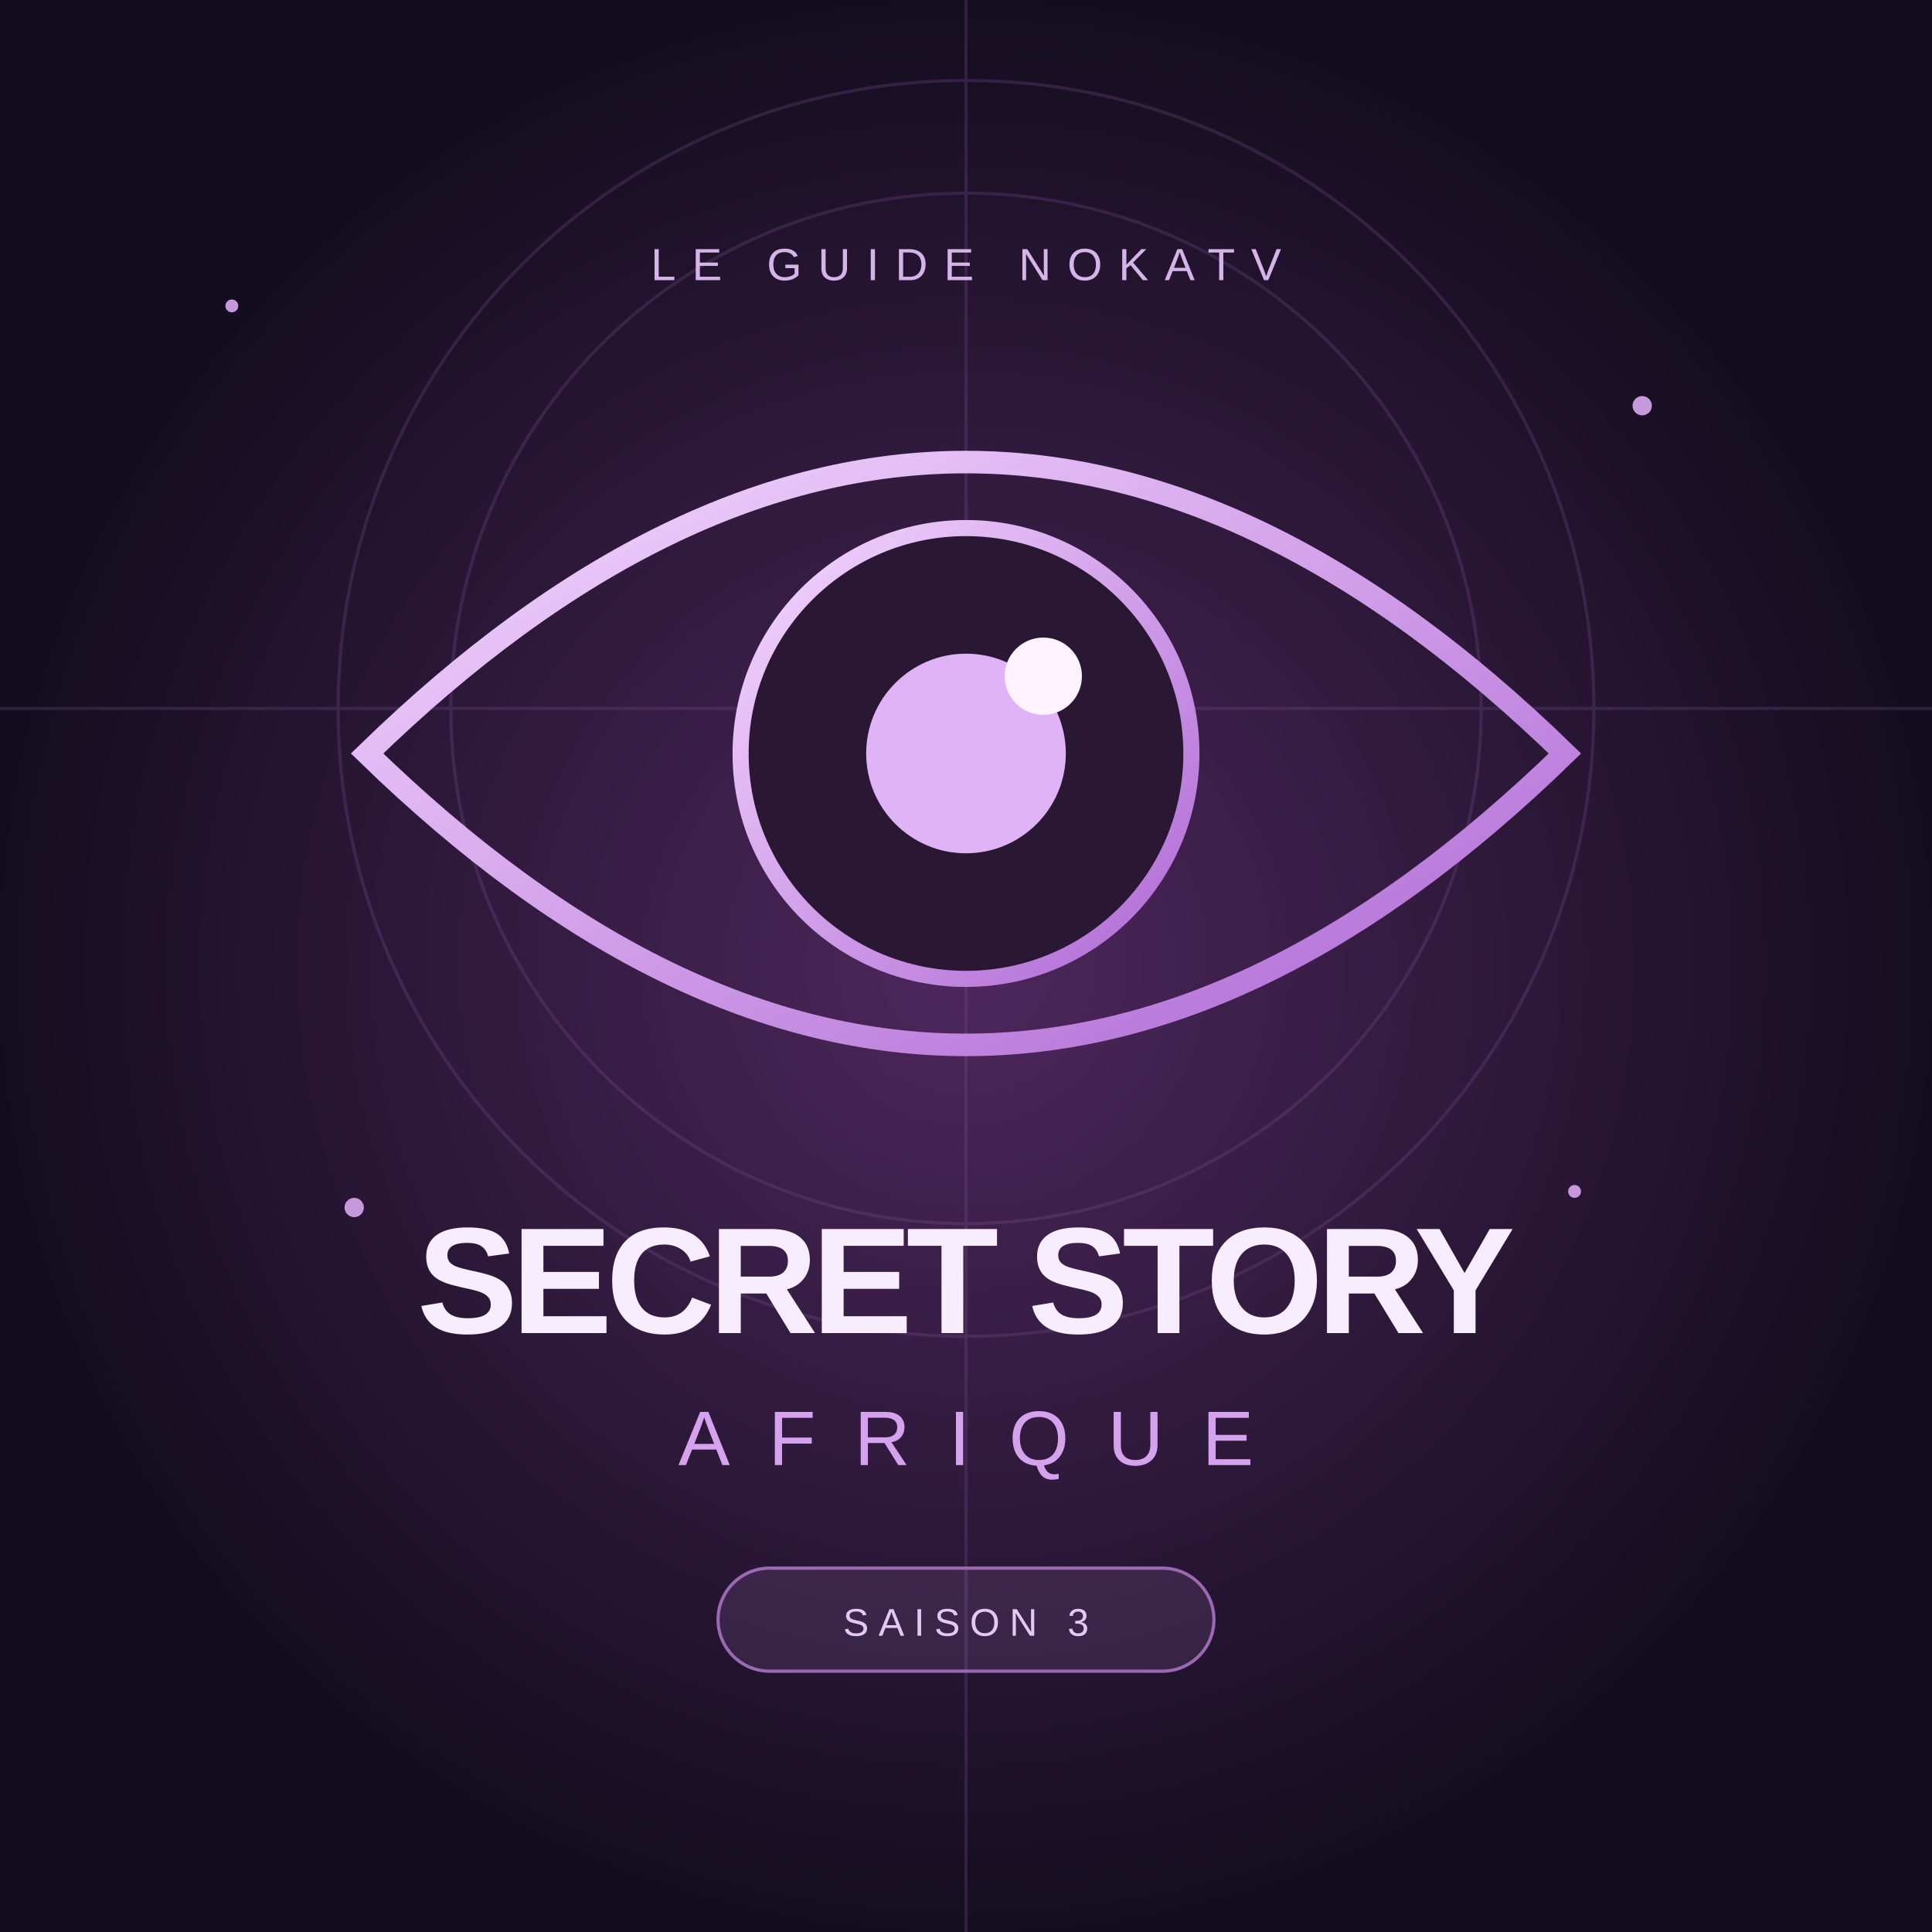
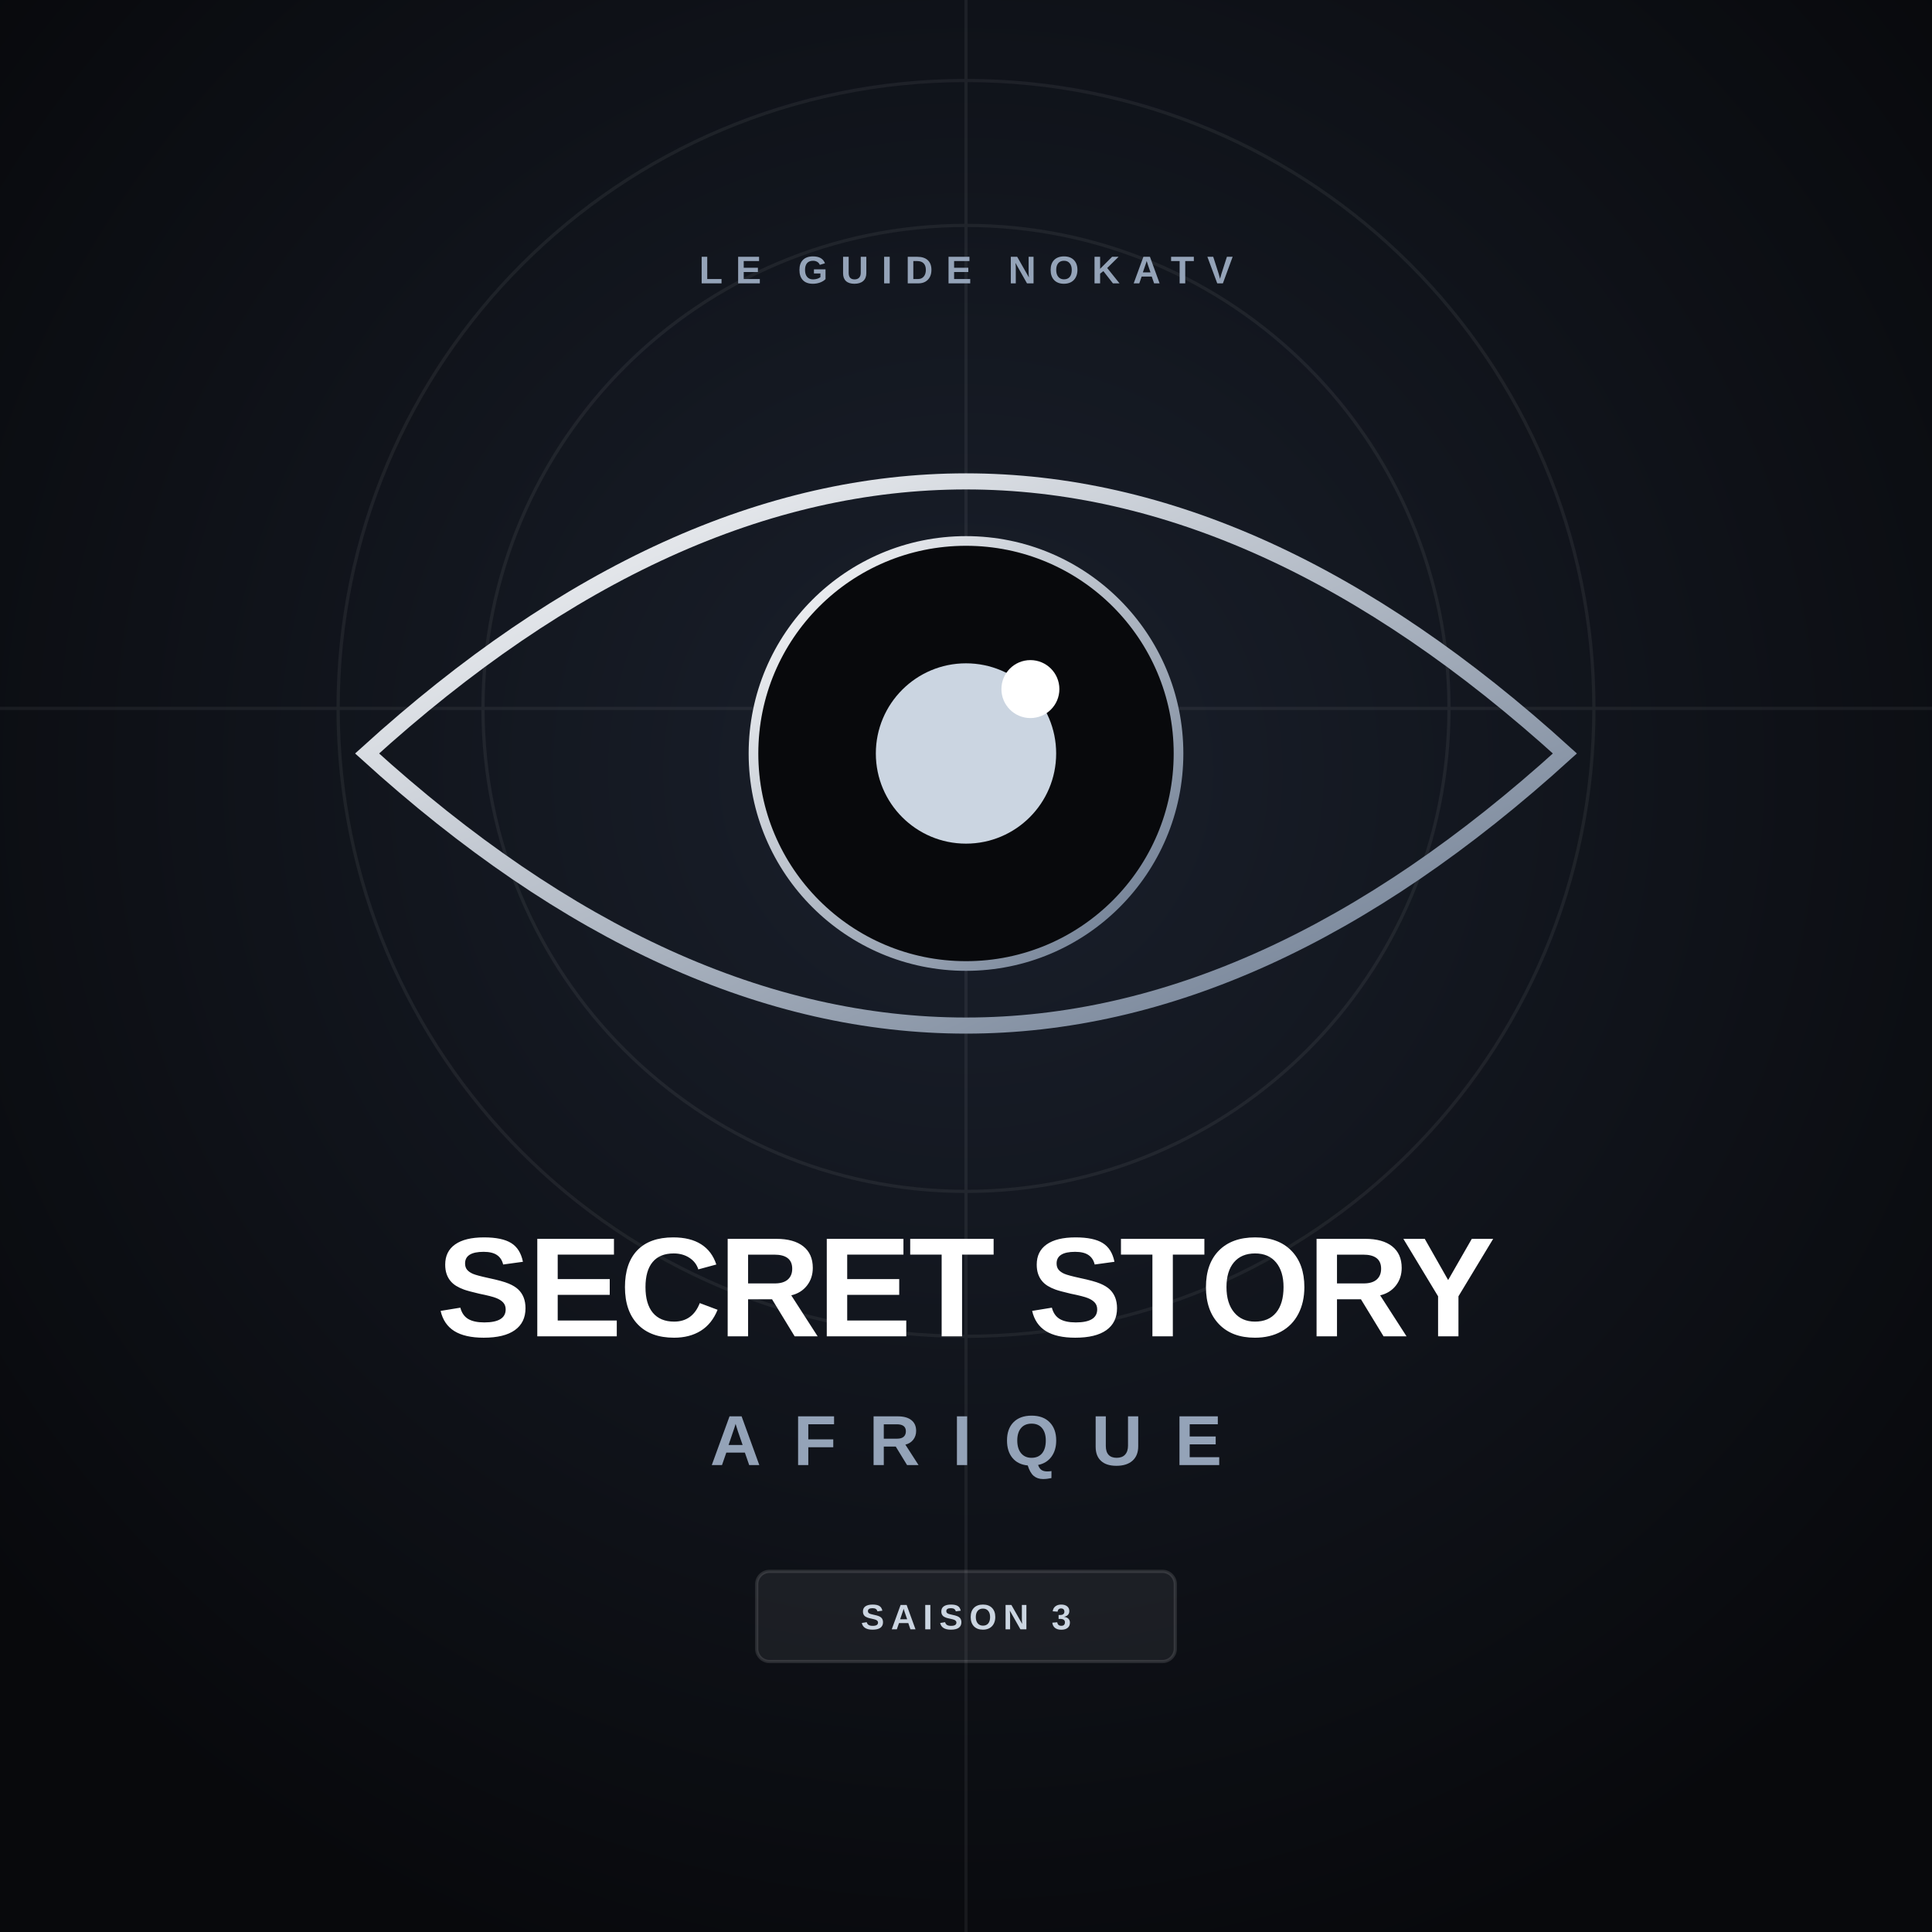
<svg xmlns="http://www.w3.org/2000/svg" width="600" height="600" viewBox="0 0 600 600">
  <defs>
-     <radialGradient id="bg">
-       <stop stop-color="#4e275d" />
-       <stop offset="1" stop-color="#140d1f" />
+     <radialGradient id="bg" cx="50%" cy="40%" r="65%">
+       <stop offset="0%" stop-color="#1a202c" />
+       <stop offset="100%" stop-color="#08090c" />
    </radialGradient>
    <linearGradient id="eye" x1="0" y1="0" x2="1" y2="1">
-       <stop stop-color="#f6d9ff" />
-       <stop offset="1" stop-color="#ad67d4" />
+       <stop offset="0%" stop-color="#ffffff" />
+       <stop offset="100%" stop-color="#64748b" />
    </linearGradient>
  </defs>
  <rect width="600" height="600" fill="url(#bg)" />
-   <g fill="none" stroke="#805296" opacity=".25">
+   <g fill="none" stroke="#ffffff" opacity=".06">
    <circle cx="300" cy="220" r="195" />
-     <circle cx="300" cy="220" r="160" />
+     <circle cx="300" cy="220" r="150" />
    <path d="M0 220h600M300 0v600" />
  </g>
-   <g fill="#c699dd">
-     <circle cx="72" cy="95" r="2" />
-     <circle cx="510" cy="126" r="3" />
-     <circle cx="110" cy="375" r="3" />
-     <circle cx="489" cy="370" r="2" />
-   </g>
-   <text x="300" y="87" text-anchor="middle" font-family="Arial,sans-serif" font-size="14" letter-spacing="5" fill="#d5b4e8">LE GUIDE NOKATV</text>
-   <path d="M114 234Q300 53 486 234Q300 415 114 234Z" fill="none" stroke="url(#eye)" stroke-width="7" />
-   <circle cx="300" cy="234" r="70" fill="#291734" stroke="url(#eye)" stroke-width="5" />
-   <circle cx="300" cy="234" r="31" fill="#dfb3f5" />
-   <circle cx="324" cy="210" r="12" fill="#fff3ff" />
-   <text x="300" y="414" text-anchor="middle" font-family="Arial,sans-serif" font-weight="700" font-size="47" letter-spacing="-2" fill="#f8ecff">SECRET STORY</text>
-   <text x="300" y="455" text-anchor="middle" font-family="Arial,sans-serif" font-size="24" letter-spacing="12" fill="#d5a2ee">AFRIQUE</text>
-   <rect x="223" y="487" width="154" height="32" rx="16" fill="#c699dd" fill-opacity=".13" stroke="#9b69b3" />
-   <text x="300" y="508" text-anchor="middle" font-family="Arial,sans-serif" font-size="12" letter-spacing="3" fill="#e3c8f2">SAISON 3</text>
+   <text x="300" y="88" text-anchor="middle" font-family="'Plus Jakarta Sans',Arial,sans-serif" font-size="12" font-weight="600" letter-spacing="4" fill="#94a3b8">LE GUIDE NOKATV</text>
+   <path d="M114 234Q300 65 486 234Q300 403 114 234Z" fill="none" stroke="url(#eye)" stroke-width="5" />
+   <circle cx="300" cy="234" r="66" fill="#08090c" stroke="url(#eye)" stroke-width="3" />
+   <circle cx="300" cy="234" r="28" fill="#cbd5e1" />
+   <circle cx="320" cy="214" r="9" fill="#ffffff" />
+   <text x="300" y="415" text-anchor="middle" font-family="'Plus Jakarta Sans',Arial,sans-serif" font-weight="800" font-size="44" letter-spacing="-1" fill="#ffffff">SECRET STORY</text>
+   <text x="300" y="455" text-anchor="middle" font-family="'Plus Jakarta Sans',Arial,sans-serif" font-size="22" font-weight="700" letter-spacing="10" fill="#94a3b8">AFRIQUE</text>
+   <rect x="235" y="488" width="130" height="28" rx="4" fill="#ffffff" fill-opacity=".06" stroke="#ffffff" stroke-opacity=".12" />
+   <text x="300" y="506" text-anchor="middle" font-family="'Plus Jakarta Sans',Arial,sans-serif" font-size="11" font-weight="700" letter-spacing="2" fill="#cbd5e1">SAISON 3</text>
</svg>
